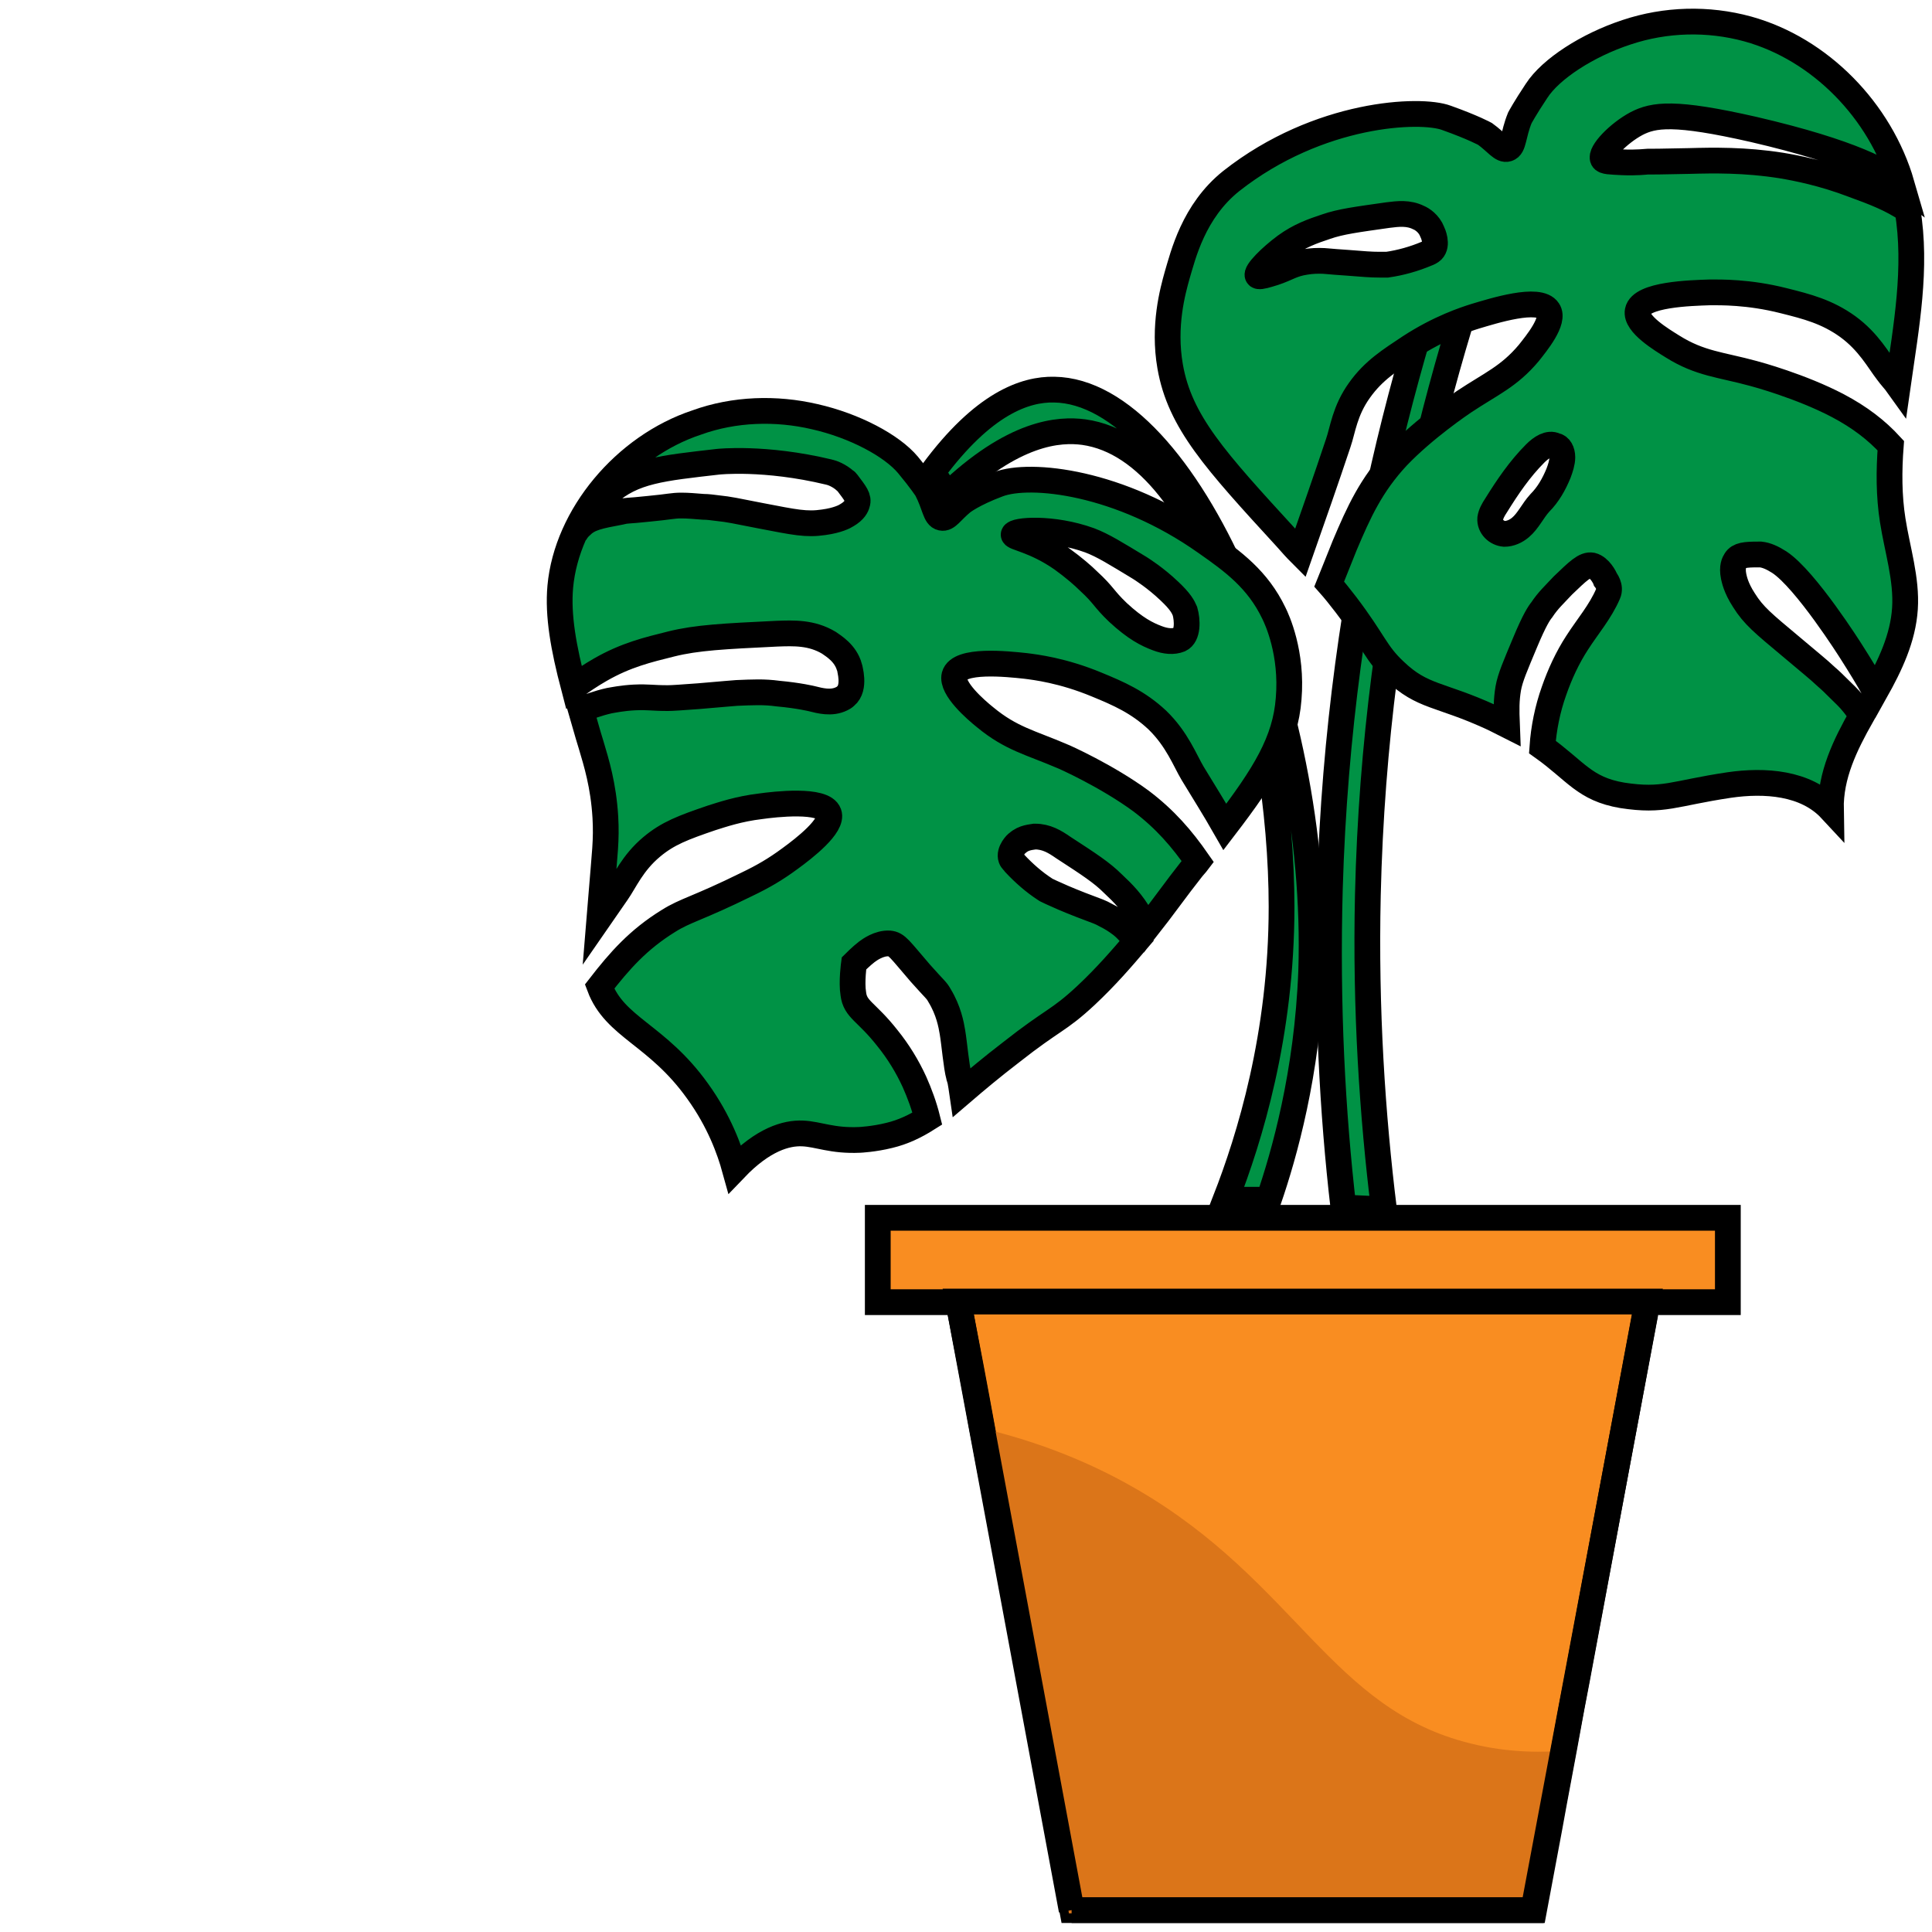
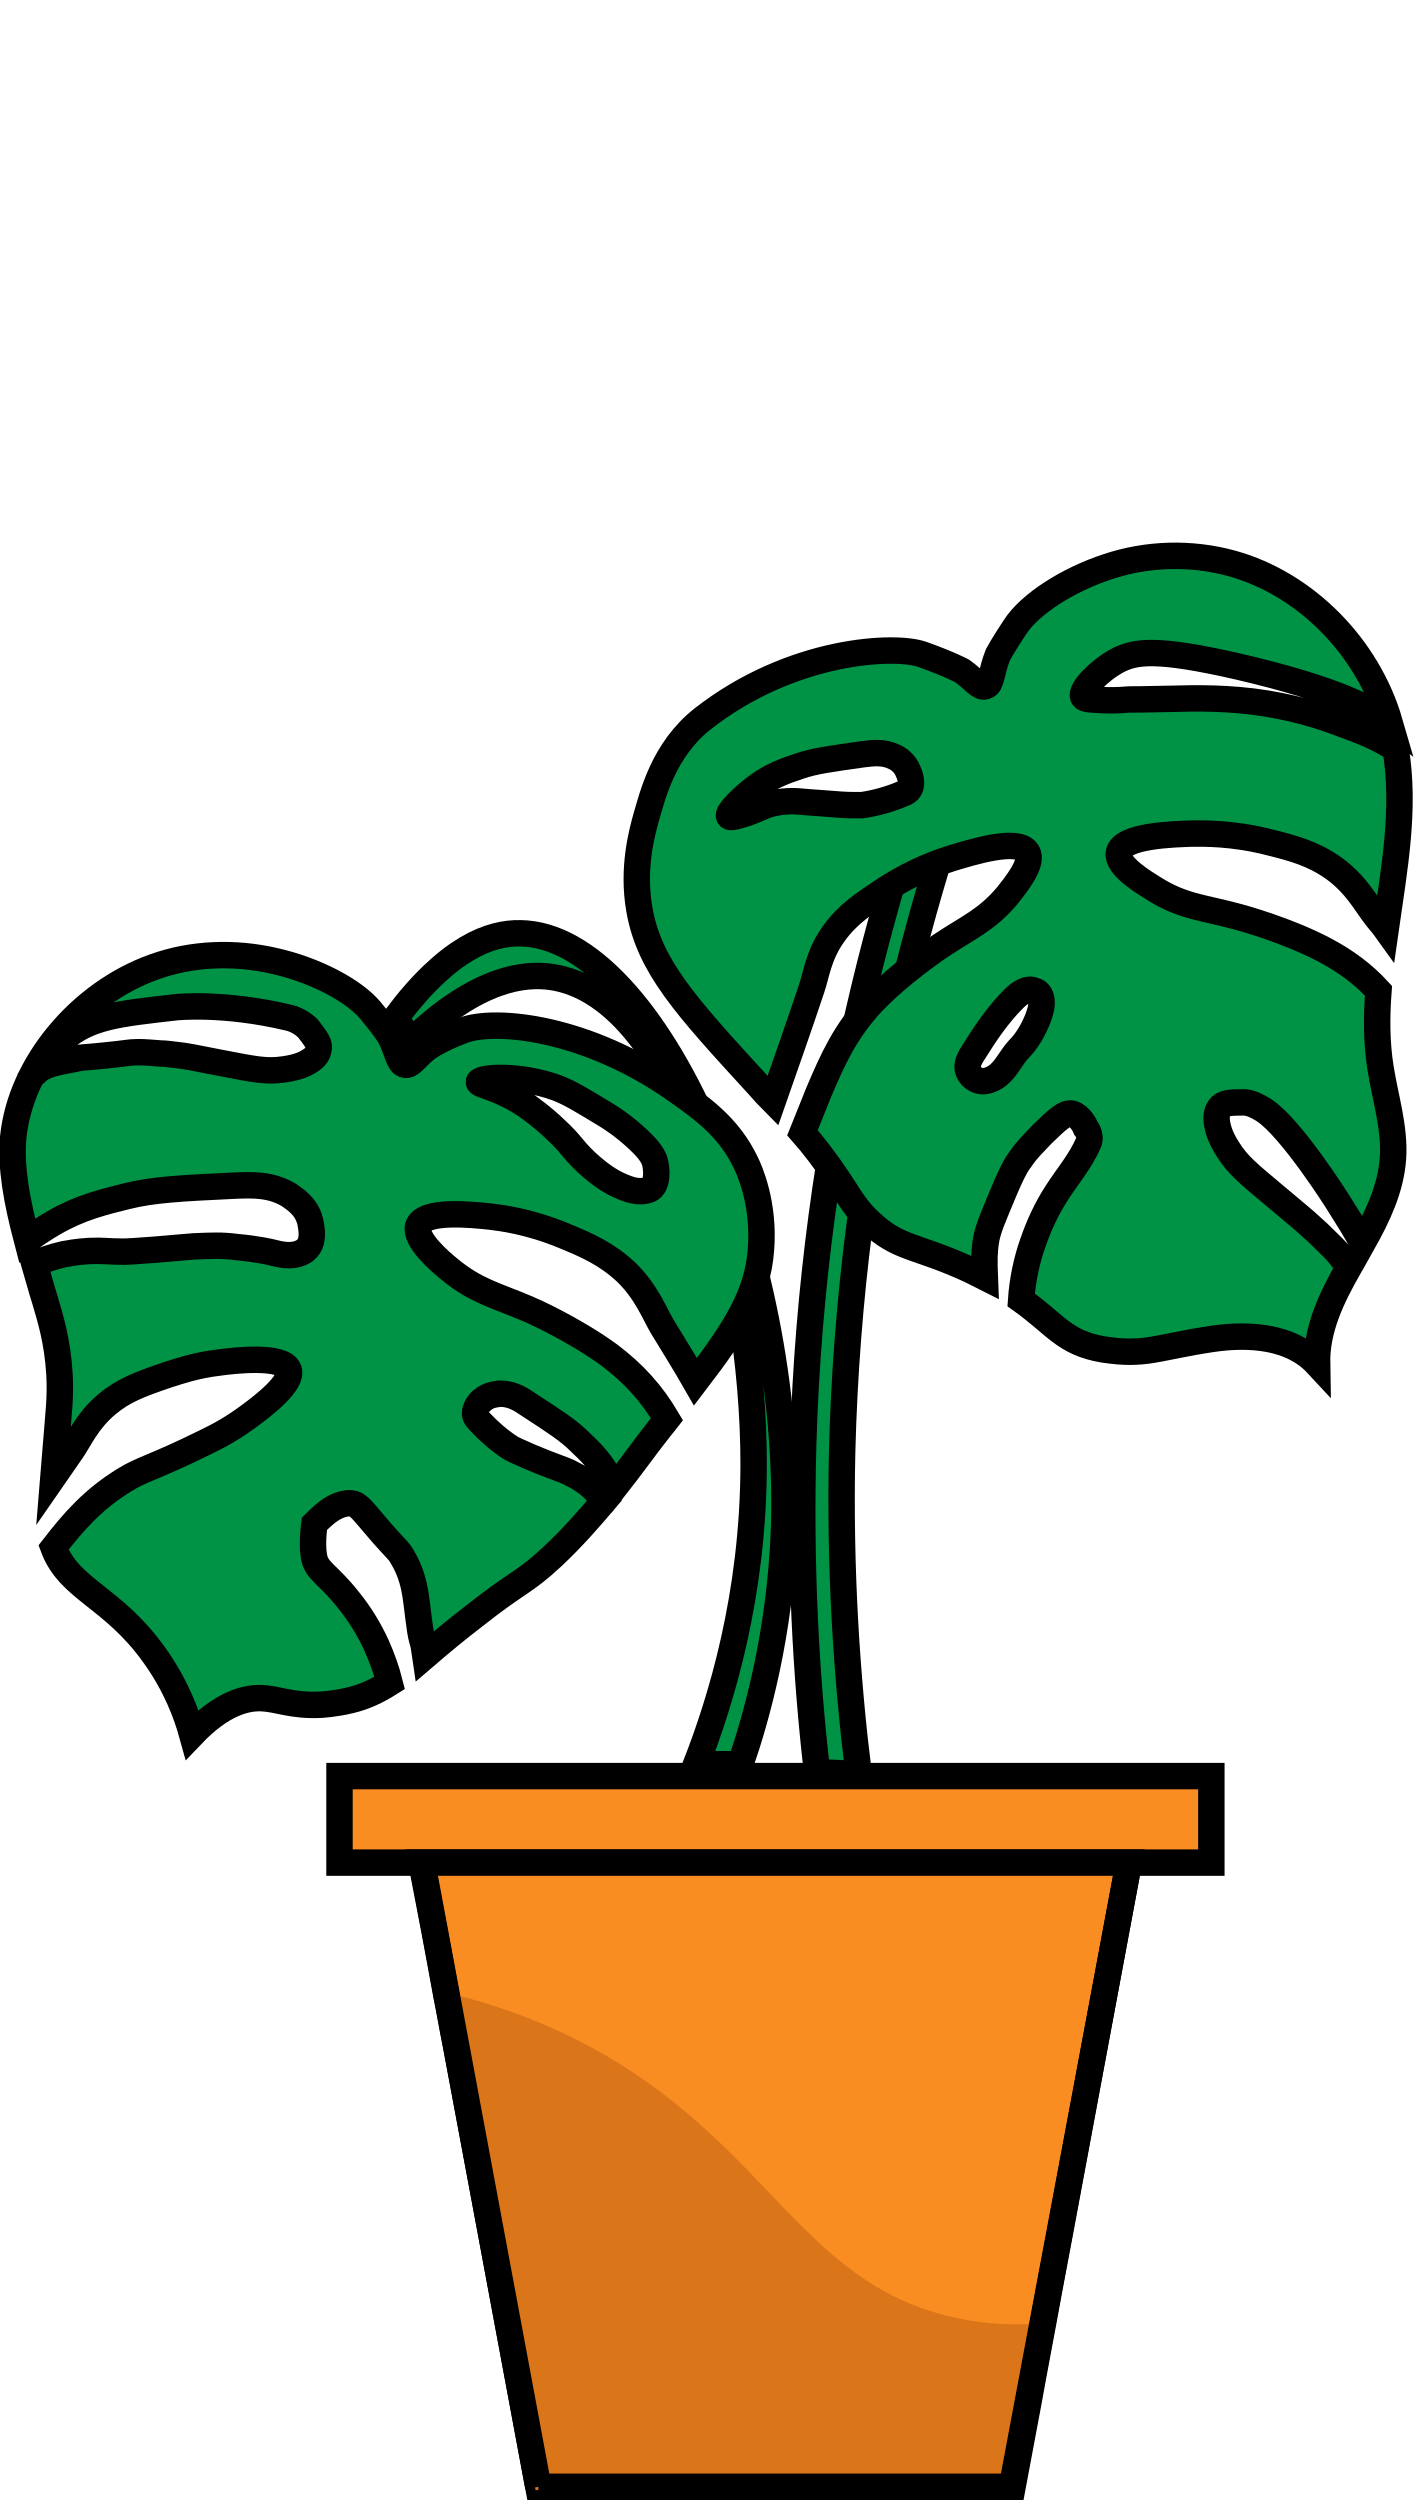
- <svg xmlns="http://www.w3.org/2000/svg" version="1.1" id="Layer_1" x="0px" y="0px" viewBox="0 0 300 300" style="enable-background:new 0 0 300 300;" xml:space="preserve">
+ <svg xmlns="http://www.w3.org/2000/svg" version="1.1" id="Layer_1" x="0px" y="0px" viewBox="0 0 214.1 378.5" style="enable-background:new 0 0 214.1 378.5;" xml:space="preserve">
  <style type="text/css">
	.st0{fill:#F98D21;stroke:#000000;stroke-width:4;stroke-miterlimit:10;}
	.st1{fill:#DB7519;stroke:#DB7519;stroke-miterlimit:10;}
	.st2{fill:none;stroke:#000000;stroke-width:4;stroke-miterlimit:10;}
	.st3{fill:#009245;stroke:#000000;stroke-width:4;stroke-miterlimit:10;}
</style>
  <g>
-     <rect x="136.3" y="189.1" class="st0" width="132" height="13.1" />
-     <path class="st0" d="M255.8,202.1c-3.5,18.8-7,37.6-10.5,56.4c-0.5,2.8-1.1,5.7-1.6,8.5c-1,5.6-2.1,11.2-3.1,16.8   c-0.8,4.3-1.6,8.5-2.4,12.8h-71.7c-2.6-14-5.2-27.9-7.8-41.9c-1.6-8.4-3.1-16.7-4.7-25.1c-0.5-2.4-0.9-4.9-1.4-7.3   c-1.2-6.7-2.5-13.5-3.8-20.2H255.8z" />
-     <path class="st1" d="M243.4,272.3c-1.5,5.7-2.9,11.7-4.1,17.9c-0.4,2.2-0.8,4.3-1.2,6.4h-71.7c-2.6-14-5.2-27.9-7.8-41.9   c-1.6-8.4-3.1-16.7-4.7-25.1c-0.5-2.4-0.9-4.9-1.4-7.3c10.9,2.6,18.8,6.5,23.8,9.4c24.6,14.3,30,34.1,51.9,39.5   C234.5,272.8,240.1,272.6,243.4,272.3z" />
-     <line class="st2" x1="166.4" y1="296.6" x2="239.7" y2="296.6" />
-     <line class="st2" x1="255.5" y1="203.9" x2="238.1" y2="296.6" />
-     <line class="st2" x1="148.8" y1="202.1" x2="166.4" y2="296.6" />
+     <rect x="51.4" y="268.9" class="st0" width="132" height="13.1" />
+     <path class="st0" d="M170.9,282c-3.5,18.8-7,37.6-10.5,56.4c-0.5,2.8-1.1,5.7-1.6,8.5c-1,5.6-2.1,11.2-3.1,16.8   c-0.8,4.3-1.6,8.5-2.4,12.8H81.5c-2.6-14-5.2-27.9-7.8-41.9c-1.6-8.4-3.1-16.7-4.7-25.1c-0.5-2.4-0.9-4.9-1.4-7.3   c-1.2-6.7-2.5-13.5-3.8-20.2H170.9z" />
+     <path class="st1" d="M158.5,352.2c-1.5,5.7-2.9,11.7-4.1,17.9c-0.4,2.2-0.8,4.3-1.2,6.4H81.5c-2.6-14-5.2-27.9-7.8-41.9   c-1.6-8.4-3.1-16.7-4.7-25.1c-0.5-2.4-0.9-4.9-1.4-7.3c10.9,2.6,18.8,6.5,23.8,9.4c24.6,14.3,30,34.1,51.9,39.5   C149.7,352.7,155.2,352.5,158.5,352.2z" />
+     <line class="st2" x1="81.5" y1="376.5" x2="154.8" y2="376.5" />
+     <line class="st2" x1="170.6" y1="283.7" x2="153.2" y2="376.5" />
+     <line class="st2" x1="63.9" y1="282" x2="81.5" y2="376.5" />
  </g>
  <g id="leaf_x5F_1">
-     <path class="st3" d="M144.8,73.3c0.8,1.2,1.5,2.4,2.3,3.6c10.3-9.9,17.4-10.3,21.2-9.8c19.9,2.8,30.7,44.4,30.7,73.7   c0,20-5,36-8.7,45.5c2.2,0,4.5,0,6.7,0c2.4-7,6-19.6,6.6-35.5c1.4-42.3-19.4-90-39.9-90.3C159.2,60.4,152.7,62.6,144.8,73.3z" />
-     <path class="st3" d="M177.2,124.4c-5.3-3.9-12-6.9-12.3-7c-4.9-2.1-7.9-2.7-11.9-6c-1.5-1.2-5.3-4.5-4.8-6.5   c0.7-2.6,8.2-1.8,11-1.5c1.6,0.2,5.8,0.7,11.1,2.9c3.4,1.4,6.4,2.7,9.4,5.5c3.1,3,4.3,6.3,5.5,8.3c1.7,2.8,3.4,5.5,5,8.3   c6.2-8.1,9.4-13.3,9.9-19.9c0.6-7.1-1.8-12.3-2.3-13.3c-2.5-5.2-6.3-8-10.6-11c-13.3-9.4-27.2-10.9-32.2-9c-4,1.5-5.6,2.8-5.6,2.8   c-1.7,1.4-2.3,2.6-3.2,2.4c-1-0.2-1-1.9-2.3-4.4c0,0-0.9-1.4-2.9-3.8c-2.5-3-8.3-6.1-14.5-7.5c-6-1.4-12.5-1.2-18.3,0.9   C97,69.3,88,80.1,87,91.1c-0.4,4.5,0.5,9.5,2.1,15.6c1.2-0.9,2.7-1.9,4.1-2.7c4-2.3,7.4-3.1,11-4c4-1,8.2-1.2,16.4-1.6   c2.7-0.1,5.4-0.2,8.1,1.4c0.7,0.5,2.6,1.6,3.2,3.8c0,0.1,1,3.2-0.6,4.5c-0.2,0.2-0.4,0.3-0.6,0.4c-1.6,0.8-3.4,0.3-4.6,0   c0,0-2-0.5-5.3-0.8c-2.2-0.3-3.9-0.2-6.4-0.1c-1.4,0.1-1.1,0.1-5.9,0.5c-2.7,0.2-4.1,0.3-4.8,0.3c-2.5,0-3-0.2-5.2-0.1   c-1.9,0.1-3.3,0.4-3.9,0.5c-1.8,0.4-3.3,1-4.4,1.4c0.5,1.7,1,3.6,1.6,5.5c0.8,2.7,1.9,6.2,2.2,11.2c0.2,3.6-0.1,5.5-0.6,11.8   c-0.1,1.4-0.2,2.6-0.3,3.8c0.9-1.3,1.8-2.6,2.7-3.9c1.2-1.7,2.4-4.6,5.4-7.1c2.5-2.1,4.9-3,9.3-4.5c1.6-0.5,4.2-1.4,7.6-1.8   c2.1-0.3,9.8-1.2,10.6,1.1c0.7,1.9-3.8,5.4-6,7c-2.3,1.7-4.2,2.8-6.7,4c-7.7,3.8-9.5,4-12.2,5.7c-4.7,2.9-7.6,6.2-10.7,10.2   c2.4,6.4,8.9,7.4,15.2,16.2c3.4,4.7,5,9.2,5.8,12.1c4.4-4.6,8-5.6,10.5-5.5c2.5,0.1,4.6,1.2,8.9,1c0,0,2.2-0.1,4.6-0.7   c2.1-0.5,4-1.4,5.9-2.6c-0.5-2-1.2-3.9-2-5.7c-1.1-2.4-2.5-4.7-4.2-6.8c-3.3-4.2-5-4.4-5.3-6.9c-0.3-1.8,0.1-4.7,0.1-4.7   c0,0,1.2-1.2,2-1.8c0.4-0.3,1.9-1.4,3.5-1.3c1.2,0.1,1.6,0.9,4.8,4.6c2.4,2.7,2.5,2.6,3,3.5c1.4,2.3,1.8,4.5,2,5.7   c0.3,1.8,0.6,5.4,1,6.8c0,0.1,0.1,0.3,0.2,0.7c0.1,0.6,0.2,1.1,0.3,1.8c2.1-1.8,4.6-3.9,7.6-6.2c6.6-5.2,7.3-4.8,11.6-8.8   c3.2-3,5.6-5.8,7.9-8.5c-0.9-1-1.4-1.7-2.4-2.5c-0.8-0.6-1.4-1-2.4-1.5c-0.9-0.5-1-0.5-3.9-1.6c-2.3-0.9-3.4-1.4-4.5-1.9   c-0.6-0.3-0.9-0.4-1-0.5c-1.7-1.1-3.3-2.5-4.7-4c-0.2-0.3-0.5-0.5-0.6-0.8c-0.4-1.1,0.9-2.4,1-2.4c1-0.9,2.2-0.9,2.7-1   c1.8,0,3.1,0.8,4.4,1.7c4,2.6,6,3.9,7.7,5.6c1.6,1.5,3,2.9,4.3,5.2c0.3,0.6,0.6,1.2,0.9,1.8c2.6-3.3,4.7-6.3,7-9.2   c0.3-0.4,0.7-0.8,1-1.2C183.5,130.2,180.9,127.2,177.2,124.4z M169.2,83.9c2.1,0.8,4,2,7.8,4.3c0.3,0.2,2.4,1.5,4.6,3.6   c1.7,1.6,2.1,2.4,2.4,3.1c0.4,1.4,0.5,3.8-0.8,4.4c-1,0.4-2.2,0.3-3.5-0.2c-1.6-0.6-3.4-1.5-6.1-4c-2.3-2.2-2.1-2.6-4.6-4.9   c-0.8-0.8-2.3-2.1-4.1-3.4c-4.3-3-7.6-3.3-7.5-3.8C157.5,82.3,163.4,81.8,169.2,83.9z M131.5,80c-0.3,0.2-1.4,0.8-3.6,1.1   c-2.7,0.4-4.5,0-9.7-1c-4.1-0.8-4.9-1-6.8-1.2c-0.8-0.1-1.5-0.2-2.2-0.2c-1.3-0.1-2.3-0.2-3.4-0.2c-1.4,0-1.8,0.2-5,0.5   c-3.7,0.4-3.3,0.2-4.5,0.5c-3.2,0.6-4.8,0.9-6,2.1c-0.7,0.6-1,1.2-1,1.2c0,0,2.4-3.7,5-6.1c4-3.6,8.5-4,17.2-5   c0,0,7.2-0.8,17.2,1.6c0.5,0.1,1.6,0.5,2.6,1.4c0.1,0,0.1,0.1,0.3,0.3c1.2,1.6,1.8,2.3,1.5,3.2C133,78.6,132.7,79.3,131.5,80z" />
+     <path class="st3" d="M59.9,154.1c0.8,1.2,1.5,2.4,2.3,3.6c10.3-9.9,17.4-10.3,21.2-9.8c19.9,2.8,30.7,44.4,30.7,73.7   c0,20-5,36-8.7,45.5c2.2,0,4.5,0,6.7,0c2.4-7,6-19.6,6.6-35.5c1.4-42.3-19.4-90-39.9-90.3C74.3,141.2,67.9,143.4,59.9,154.1z" />
+     <path class="st3" d="M92.3,205.2c-5.3-3.9-12-6.9-12.3-7c-4.9-2.1-7.9-2.7-11.9-6c-1.5-1.2-5.3-4.5-4.8-6.5c0.7-2.6,8.2-1.8,11-1.5   c1.6,0.2,5.8,0.7,11.1,2.9c3.4,1.4,6.4,2.7,9.4,5.5c3.1,3,4.3,6.3,5.5,8.3c1.7,2.8,3.4,5.5,5,8.3c6.2-8.1,9.4-13.3,9.9-19.9   c0.6-7.1-1.8-12.3-2.3-13.3c-2.5-5.2-6.3-8-10.6-11c-13.3-9.4-27.2-10.9-32.2-9c-4,1.5-5.6,2.8-5.6,2.8c-1.7,1.4-2.3,2.6-3.2,2.4   c-1-0.2-1-1.9-2.3-4.4c0,0-0.9-1.4-2.9-3.8c-2.5-3-8.3-6.1-14.5-7.5c-6-1.4-12.5-1.2-18.3,0.9c-11.2,4-20.2,14.8-21.3,25.8   c-0.4,4.5,0.5,9.5,2.1,15.6c1.2-0.9,2.7-1.9,4.1-2.7c4-2.3,7.4-3.1,11-4c4-1,8.2-1.2,16.4-1.6c2.7-0.1,5.4-0.2,8.1,1.4   c0.7,0.5,2.6,1.6,3.2,3.8c0,0.1,1,3.2-0.6,4.5c-0.2,0.2-0.4,0.3-0.6,0.4c-1.6,0.8-3.4,0.3-4.6,0c0,0-2-0.5-5.3-0.8   c-2.2-0.3-3.9-0.2-6.4-0.1c-1.4,0.1-1.1,0.1-5.9,0.5c-2.7,0.2-4.1,0.3-4.8,0.3c-2.5,0-3-0.2-5.2-0.1c-1.9,0.1-3.3,0.4-3.9,0.5   c-1.8,0.4-3.3,1-4.4,1.4c0.5,1.7,1,3.6,1.6,5.5c0.8,2.7,1.9,6.2,2.2,11.2c0.2,3.6-0.1,5.5-0.6,11.8c-0.1,1.4-0.2,2.6-0.3,3.8   c0.9-1.3,1.8-2.6,2.7-3.9c1.2-1.7,2.4-4.6,5.4-7.1c2.5-2.1,4.9-3,9.3-4.5c1.6-0.5,4.2-1.4,7.6-1.8c2.1-0.3,9.8-1.2,10.6,1.1   c0.7,1.9-3.8,5.4-6,7c-2.3,1.7-4.2,2.8-6.7,4c-7.7,3.8-9.5,4-12.2,5.7c-4.7,2.9-7.6,6.2-10.7,10.2c2.4,6.4,8.9,7.4,15.2,16.2   c3.4,4.7,5,9.2,5.8,12.1c4.4-4.6,8-5.6,10.5-5.5c2.5,0.1,4.6,1.2,8.9,1c0,0,2.2-0.1,4.6-0.7c2.1-0.5,4-1.4,5.9-2.6   c-0.5-2-1.2-3.9-2-5.7c-1.1-2.4-2.5-4.7-4.2-6.8c-3.3-4.2-5-4.4-5.3-6.9c-0.3-1.8,0.1-4.7,0.1-4.7c0,0,1.2-1.2,2-1.8   c0.4-0.3,1.9-1.4,3.5-1.3c1.2,0.1,1.6,0.9,4.8,4.6c2.4,2.7,2.5,2.6,3,3.5c1.4,2.3,1.8,4.5,2,5.7c0.3,1.8,0.6,5.4,1,6.8   c0,0.1,0.1,0.3,0.2,0.7c0.1,0.6,0.2,1.1,0.3,1.8c2.1-1.8,4.6-3.9,7.6-6.2c6.6-5.2,7.3-4.8,11.6-8.8c3.2-3,5.6-5.8,7.9-8.5   c-0.9-1-1.4-1.7-2.4-2.5c-0.8-0.6-1.4-1-2.4-1.5c-0.9-0.5-1-0.5-3.9-1.6c-2.3-0.9-3.4-1.4-4.5-1.9c-0.6-0.3-0.9-0.4-1-0.5   c-1.7-1.1-3.3-2.5-4.7-4c-0.2-0.3-0.5-0.5-0.6-0.8c-0.4-1.1,0.9-2.4,1-2.4c1-0.9,2.2-0.9,2.7-1c1.8,0,3.1,0.8,4.4,1.7   c4,2.6,6,3.9,7.7,5.6c1.6,1.5,3,2.9,4.3,5.2c0.3,0.6,0.6,1.2,0.9,1.8c2.6-3.3,4.7-6.3,7-9.2c0.3-0.4,0.7-0.8,1-1.2   C98.7,211,96,208,92.3,205.2z M84.3,164.7c2.1,0.8,4,2,7.8,4.3c0.3,0.2,2.4,1.5,4.6,3.6c1.7,1.6,2.1,2.4,2.4,3.1   c0.4,1.4,0.5,3.8-0.8,4.4c-1,0.4-2.2,0.3-3.5-0.2c-1.6-0.6-3.4-1.5-6.1-4c-2.3-2.2-2.1-2.6-4.6-4.9c-0.8-0.8-2.3-2.1-4.1-3.4   c-4.3-3-7.6-3.3-7.5-3.8C72.7,163.1,78.5,162.6,84.3,164.7z M46.6,160.8c-0.3,0.2-1.4,0.8-3.6,1.1c-2.7,0.4-4.5,0-9.7-1   c-4.1-0.8-4.9-1-6.8-1.2c-0.8-0.1-1.5-0.2-2.2-0.2c-1.3-0.1-2.3-0.2-3.4-0.2c-1.4,0-1.8,0.2-5,0.5c-3.7,0.4-3.3,0.2-4.5,0.5   c-3.2,0.6-4.8,0.9-6,2.1c-0.7,0.6-1,1.2-1,1.2c0,0,2.4-3.7,5-6.1c4-3.6,8.5-4,17.2-5c0,0,7.2-0.8,17.2,1.6c0.5,0.1,1.6,0.5,2.6,1.4   c0.1,0,0.1,0.1,0.3,0.3c1.2,1.6,1.8,2.3,1.5,3.2C48.1,159.4,47.9,160.1,46.6,160.8z" />
  </g>
  <g id="leaf_x5F_2">
-     <path class="st3" d="M235.7,24.4c-1.8-0.5-3.7-1-5.5-1.5c-10.6,27.1-22.3,66.6-23.7,115.1c-0.5,18.2,0.4,34.8,2.1,49.5   c2.1,0.1,4.2,0.2,6.3,0.3c-1.8-14.6-2.9-31-2.5-48.8C213.5,91.7,224.7,52.5,235.7,24.4z" />
-     <path class="st3" d="M285.4,63c-5.7-3-12.7-4.9-13.1-5c-5.1-1.4-8.3-1.5-12.6-4.2c-1.6-1-5.8-3.5-5.4-5.5c0.5-2.6,8.2-2.8,11.2-2.9   c1.6,0,6-0.1,11.5,1.3c3.6,0.9,6.7,1.7,9.9,4c3.3,2.4,4.8,5.3,6.2,7.1c0.5,0.7,1.1,1.3,1.6,2c1.3-9.1,3-18.2,1.5-27.2   c-2.5-1.7-5.1-2.7-8.4-3.9c-4.7-1.8-8.8-2.6-11.2-3c-5.7-0.9-10.6-0.8-14.3-0.7c-4.1,0.1-6.2,0.1-6.5,0.1c-0.1,0-1.7,0.2-3.9,0.1   c-1.9-0.1-2.8-0.1-3-0.5c-0.5-1,2.4-4,5.2-5.5c2.7-1.4,5.9-1.9,18.2,0.9c15.5,3.6,20.6,6.7,23,8.5c-3.3-11.4-12.7-21-23.9-24.1   c-6.2-1.7-12.8-1.5-18.8,0.5c-6.1,2-11.8,5.7-14,9.1c-1.8,2.7-2.6,4.2-2.6,4.2c-1.1,2.7-0.9,4.5-1.9,4.8c-0.9,0.3-1.7-1-3.5-2.3   c0,0-1.8-1-6-2.5c-4-1.5-19.8-0.9-33.4,9.8c-5.9,4.7-7.5,11.6-8.4,14.6c-0.7,2.5-2.2,7.9-1.1,14.2c1.5,8.6,7,14.6,18,26.6   c0.8,0.9,1.5,1.7,2.2,2.4c2-5.7,4-11.4,5.9-17.1c0.7-2,1-5,3.3-8.2c2.2-3.1,4.8-4.7,7.8-6.7c4.6-3,8.6-4.3,10.2-4.8   c2.7-0.8,9.9-3.1,11.3-0.9c1.1,1.6-1.9,5.2-3,6.6c-3.1,3.7-5.9,4.8-10.1,7.6c-0.3,0.2-6.1,4.1-10.3,8.5c-4.1,4.4-6,8.6-8.2,13.8   c-0.7,1.7-1.5,3.8-2.4,6c0.8,0.9,1.6,1.9,2.6,3.2c4.4,5.8,4.6,7.5,7.6,10.3c4.3,4.1,6.9,3.5,14.8,7.1c0.9,0.4,1.8,0.9,2.6,1.3   c-0.1-2.5-0.1-3.9,0.2-5.7c0.3-1.7,1.1-3.5,2.6-7.1c1.5-3.6,2.2-4.6,2.6-5.1c1-1.5,1.9-2.3,3.3-3.8c2.3-2.2,3.4-3.3,4.5-3.1   c1.2,0.3,2,1.9,2.1,2.2c0,0,0.9,1.1,0.4,2.2c-1.2,2.8-3.2,5.1-4.8,7.6c-1.5,2.3-2.7,4.9-3.6,7.5c-1,2.8-1.6,5.8-1.8,8.7   c5.2,3.7,6.5,6.5,12.4,7.5c6.5,1,7.9-0.3,16.6-1.6c5.5-0.8,11.9-0.4,15.8,3.8c-0.1-5.3,2.2-10,4.8-14.6c-0.5-0.7-0.8-1.2-1.3-1.8   c-0.7-0.9-1.5-1.6-2.5-2.6c-0.5-0.5-1-1-1.7-1.6c-1.5-1.4-2.2-1.9-5.5-4.7c-4.3-3.6-5.8-4.8-7.3-7.2c-1.3-2-1.5-3.3-1.6-3.7   c-0.3-1.5,0.1-2.2,0.3-2.5c0.5-0.8,1.5-0.9,3.5-0.9c0.3,0,0.4,0,0.4,0c0.9,0.1,1.8,0.5,2.9,1.2c4.1,2.7,11.1,13.8,11.1,13.8   c1.4,2.2,2.7,4.3,3.8,6.3c2.3-4.1,4.3-8.3,4.6-12.9c0.3-4.6-1.2-9.2-1.9-13.7c-0.6-3.8-0.6-7.7-0.3-11.6   C291.4,66.8,288.8,64.8,285.4,63z M222.4,38.9c-0.2,0.2-0.6,0.4-0.9,0.5c-1.9,0.8-4,1.4-6.1,1.7c-0.2,0-0.5,0-1.2,0   c-1.3,0-2.5-0.1-5-0.3c-3.1-0.2-3.3-0.3-4.3-0.3c-1.1,0-1.9,0.1-2.9,0.3c-1.8,0.4-2.5,1.1-5,1.8c-1,0.3-1.6,0.4-1.7,0.2   c-0.4-0.5,2-2.9,4.3-4.6c2.2-1.6,4.2-2.3,6.3-3c2.3-0.8,4.7-1.1,9.6-1.8c1.6-0.2,3.2-0.4,4.8,0.4c0.5,0.2,1.6,0.9,2.1,2.2   C222.5,36.2,223.3,38,222.4,38.9z M242.6,71c0,0.8-0.3,1.7-0.6,2.5c-0.7,1.7-1.6,3.3-2.9,4.6c-1.1,1.2-1.8,2.8-3,3.8   c-0.7,0.6-1.6,1-2.5,1c-1.2-0.1-2.3-1.1-2.2-2.4c0.1-0.7,0.5-1.4,0.9-2c1.8-2.9,3.7-5.7,6.1-8.1c0.9-0.9,2.1-1.7,3.1-1.2   C242.2,69.3,242.6,70.1,242.6,71z" />
+     <path class="st3" d="M150.8,105.2c-1.8-0.5-3.7-1-5.5-1.5c-10.6,27.1-22.3,66.6-23.7,115.1c-0.5,18.2,0.4,34.8,2.1,49.5   c2.1,0.1,4.2,0.2,6.3,0.3c-1.8-14.6-2.9-31-2.5-48.8C128.7,172.5,139.8,133.3,150.8,105.2z" />
+     <path class="st3" d="M200.5,143.8c-5.7-3-12.7-4.9-13.1-5c-5.1-1.4-8.3-1.5-12.6-4.2c-1.6-1-5.8-3.5-5.4-5.5   c0.5-2.6,8.2-2.8,11.2-2.9c1.6,0,6-0.1,11.5,1.3c3.6,0.9,6.7,1.7,9.9,4c3.3,2.4,4.8,5.3,6.2,7.1c0.5,0.7,1.1,1.3,1.6,2   c1.3-9.1,3-18.2,1.5-27.2c-2.5-1.7-5.1-2.7-8.4-3.9c-4.7-1.8-8.8-2.6-11.2-3c-5.7-0.9-10.6-0.8-14.3-0.7c-4.1,0.1-6.2,0.1-6.5,0.1   c-0.1,0-1.7,0.2-3.9,0.1c-1.9-0.1-2.8-0.1-3-0.5c-0.5-1,2.4-4,5.2-5.5c2.7-1.4,5.9-1.9,18.2,0.9c15.5,3.6,20.6,6.7,23,8.5   c-3.3-11.4-12.7-21-23.9-24.1c-6.2-1.7-12.8-1.5-18.8,0.5c-6.1,2-11.8,5.7-14,9.1c-1.8,2.7-2.6,4.2-2.6,4.2   c-1.1,2.7-0.9,4.5-1.9,4.8c-0.9,0.3-1.7-1-3.5-2.3c0,0-1.8-1-6-2.5c-4-1.5-19.8-0.9-33.4,9.8c-5.9,4.7-7.5,11.6-8.4,14.6   c-0.7,2.5-2.2,7.9-1.1,14.2c1.5,8.6,7,14.6,18,26.6c0.8,0.9,1.5,1.7,2.2,2.4c2-5.7,4-11.4,5.9-17.1c0.7-2,1-5,3.3-8.2   c2.2-3.1,4.8-4.7,7.8-6.7c4.6-3,8.6-4.3,10.2-4.8c2.7-0.8,9.9-3.1,11.3-0.9c1.1,1.6-1.9,5.2-3,6.6c-3.1,3.7-5.9,4.8-10.1,7.6   c-0.3,0.2-6.1,4.1-10.3,8.5c-4.1,4.4-6,8.6-8.2,13.8c-0.7,1.7-1.5,3.8-2.4,6c0.8,0.9,1.6,1.9,2.6,3.2c4.4,5.8,4.6,7.5,7.6,10.3   c4.3,4.1,6.9,3.5,14.8,7.1c0.9,0.4,1.8,0.9,2.6,1.3c-0.1-2.5-0.1-3.9,0.2-5.7c0.3-1.7,1.1-3.5,2.6-7.1c1.5-3.6,2.2-4.6,2.6-5.1   c1-1.5,1.9-2.3,3.3-3.8c2.3-2.2,3.4-3.3,4.5-3.1c1.2,0.3,2,1.9,2.1,2.2c0,0,0.9,1.1,0.4,2.2c-1.2,2.8-3.2,5.1-4.8,7.6   c-1.5,2.3-2.7,4.9-3.6,7.5c-1,2.8-1.6,5.8-1.8,8.7c5.2,3.7,6.5,6.5,12.4,7.5c6.5,1,7.9-0.3,16.6-1.6c5.5-0.8,11.9-0.4,15.8,3.8   c-0.1-5.3,2.2-10,4.8-14.6c-0.5-0.7-0.8-1.2-1.3-1.8c-0.7-0.9-1.5-1.6-2.5-2.6c-0.5-0.5-1-1-1.7-1.6c-1.5-1.4-2.2-1.9-5.5-4.7   c-4.3-3.6-5.8-4.8-7.3-7.2c-1.3-2-1.5-3.3-1.6-3.7c-0.3-1.5,0.1-2.2,0.3-2.5c0.5-0.8,1.5-0.9,3.5-0.9c0.3,0,0.4,0,0.4,0   c0.9,0.1,1.8,0.5,2.9,1.2c4.1,2.7,11.1,13.8,11.1,13.8c1.4,2.2,2.7,4.3,3.8,6.3c2.3-4.1,4.3-8.3,4.6-12.9c0.3-4.6-1.2-9.2-1.9-13.7   c-0.6-3.8-0.6-7.7-0.3-11.6C206.5,147.6,203.9,145.6,200.5,143.8z M137.5,119.7c-0.2,0.2-0.6,0.4-0.9,0.5c-1.9,0.8-4,1.4-6.1,1.7   c-0.2,0-0.5,0-1.2,0c-1.3,0-2.5-0.1-5-0.3c-3.1-0.2-3.3-0.3-4.3-0.3c-1.1,0-1.9,0.1-2.9,0.3c-1.8,0.4-2.5,1.1-5,1.8   c-1,0.3-1.6,0.4-1.7,0.2c-0.4-0.5,2-2.9,4.3-4.6c2.2-1.6,4.2-2.3,6.3-3c2.3-0.8,4.7-1.1,9.6-1.8c1.6-0.2,3.2-0.4,4.8,0.4   c0.5,0.2,1.6,0.9,2.1,2.2C137.6,117,138.4,118.8,137.5,119.7z M157.7,151.8c0,0.8-0.3,1.7-0.6,2.5c-0.7,1.7-1.6,3.3-2.9,4.6   c-1.1,1.2-1.8,2.8-3,3.8c-0.7,0.6-1.6,1-2.5,1c-1.2-0.1-2.3-1.1-2.2-2.4c0.1-0.7,0.5-1.4,0.9-2c1.8-2.9,3.7-5.7,6.1-8.1   c0.9-0.9,2.1-1.7,3.1-1.2C157.3,150.1,157.7,150.9,157.7,151.8z" />
  </g>
</svg>
